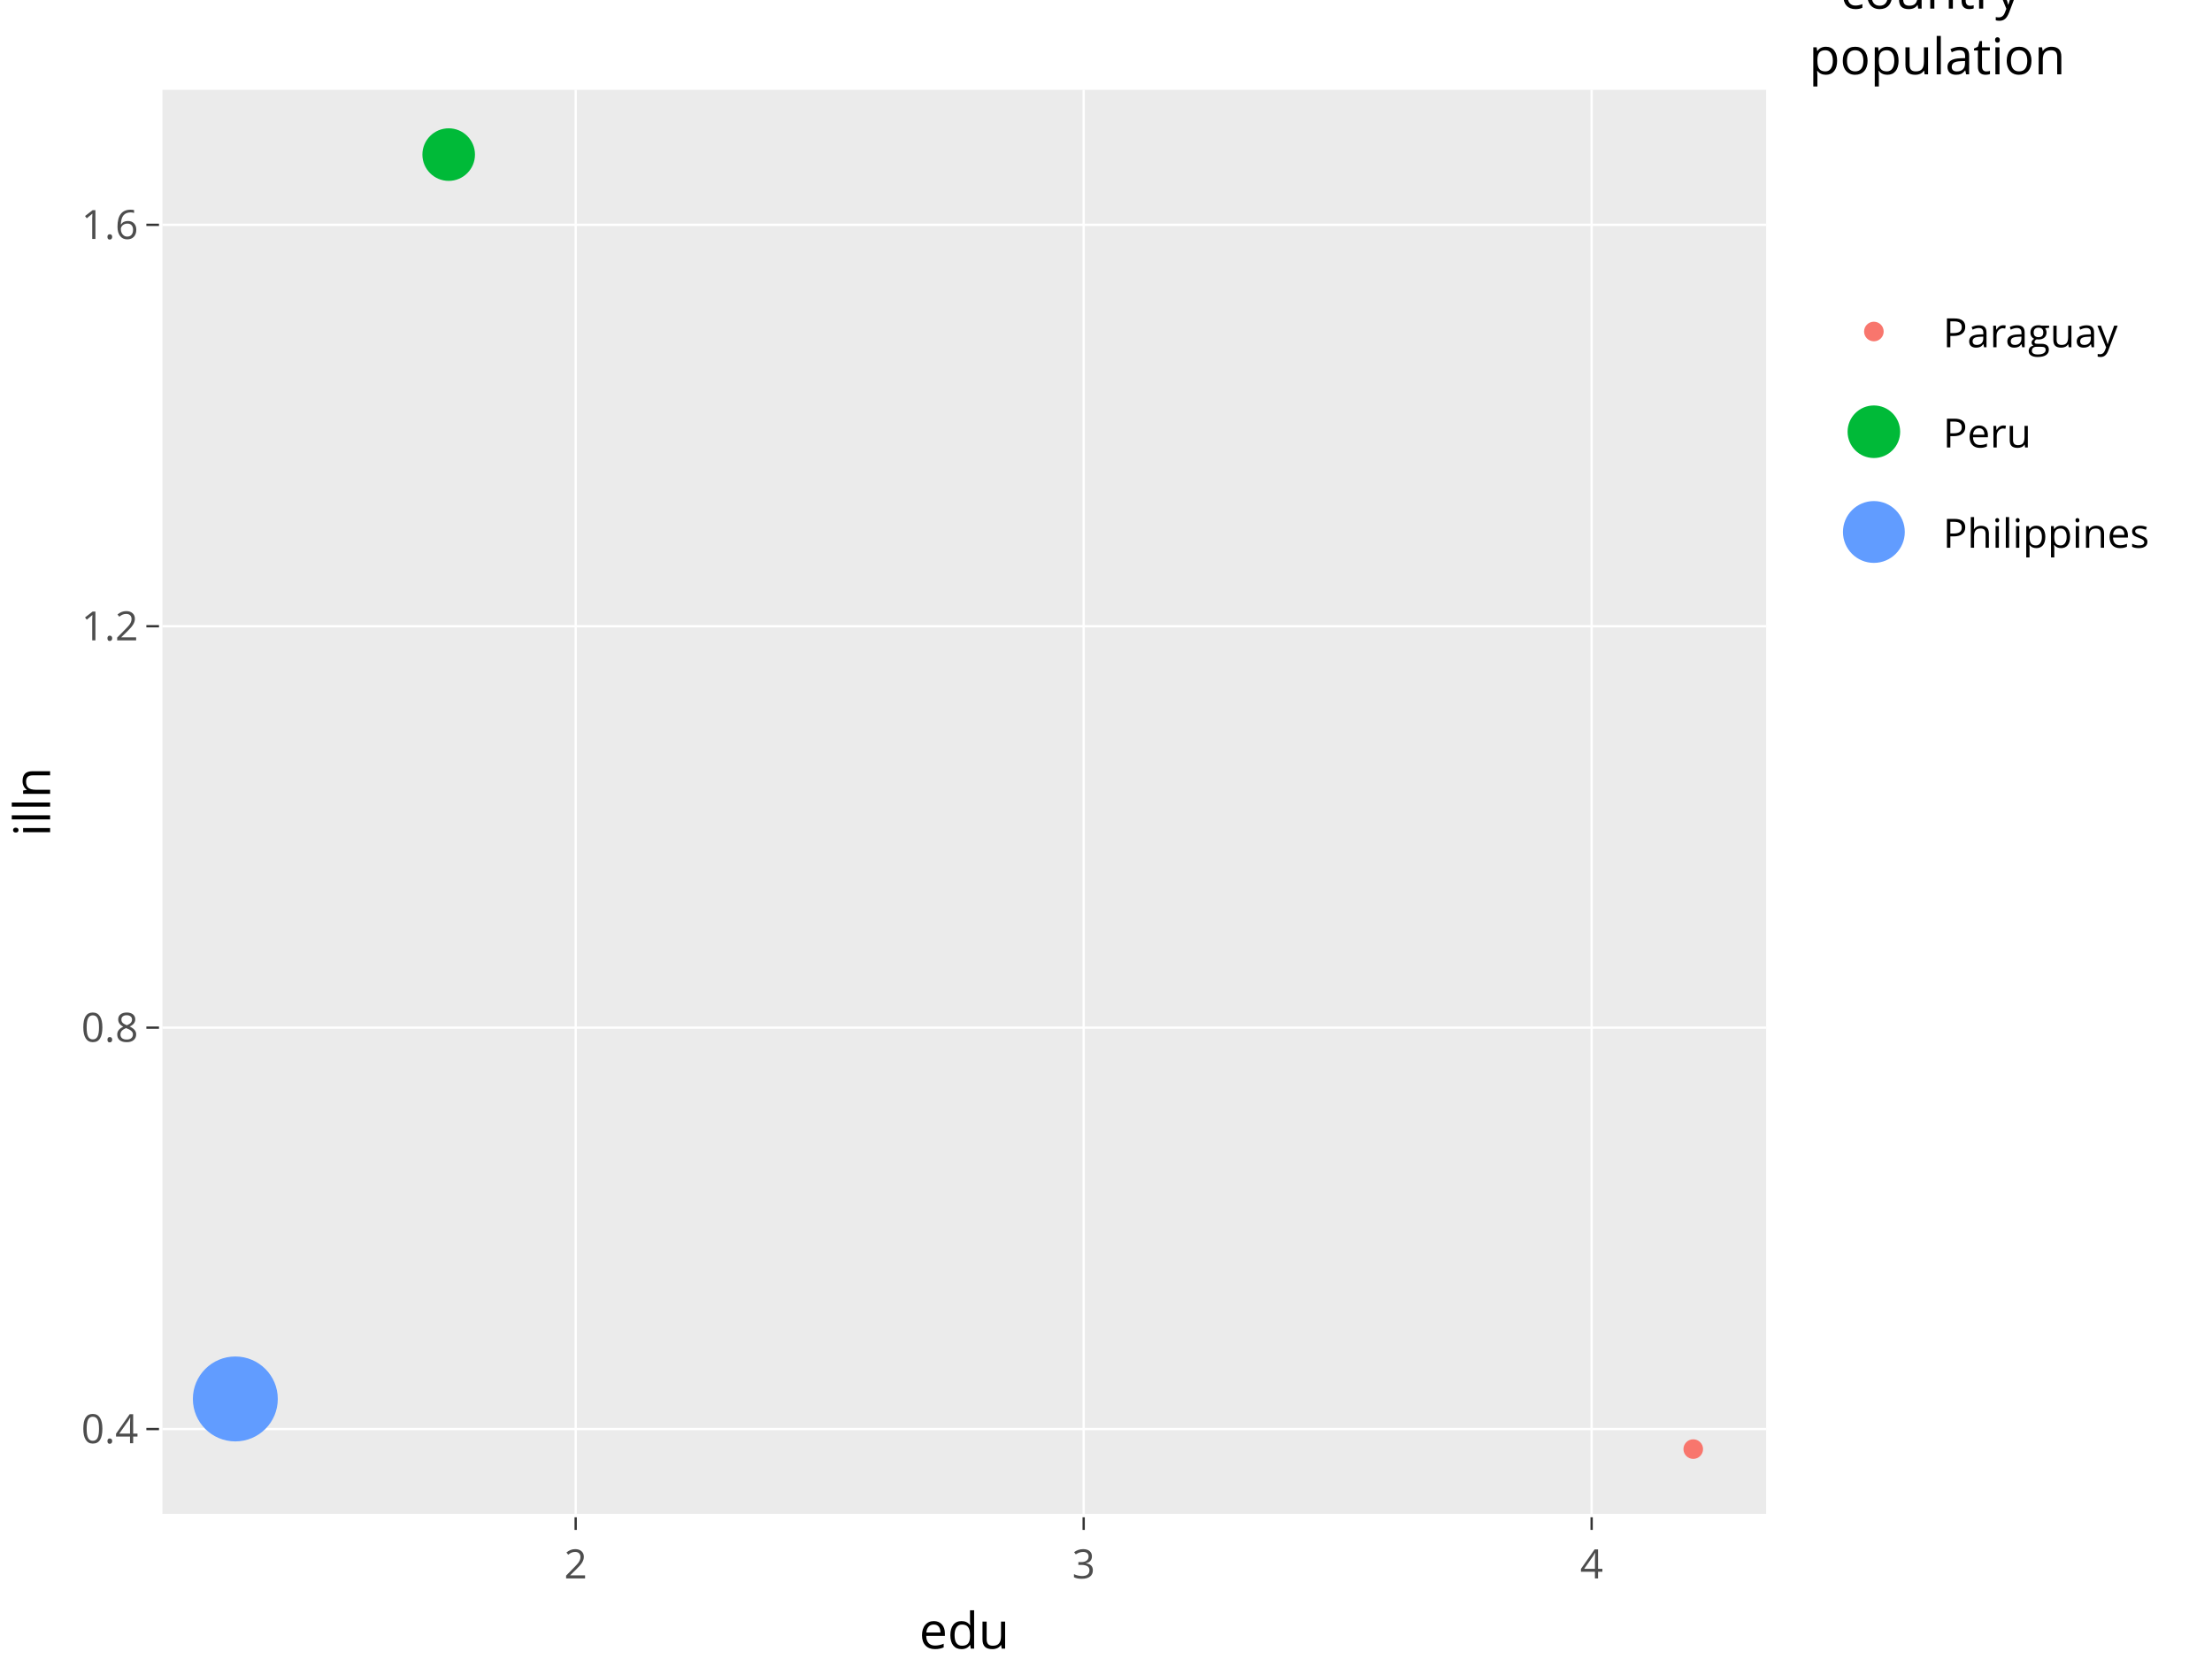
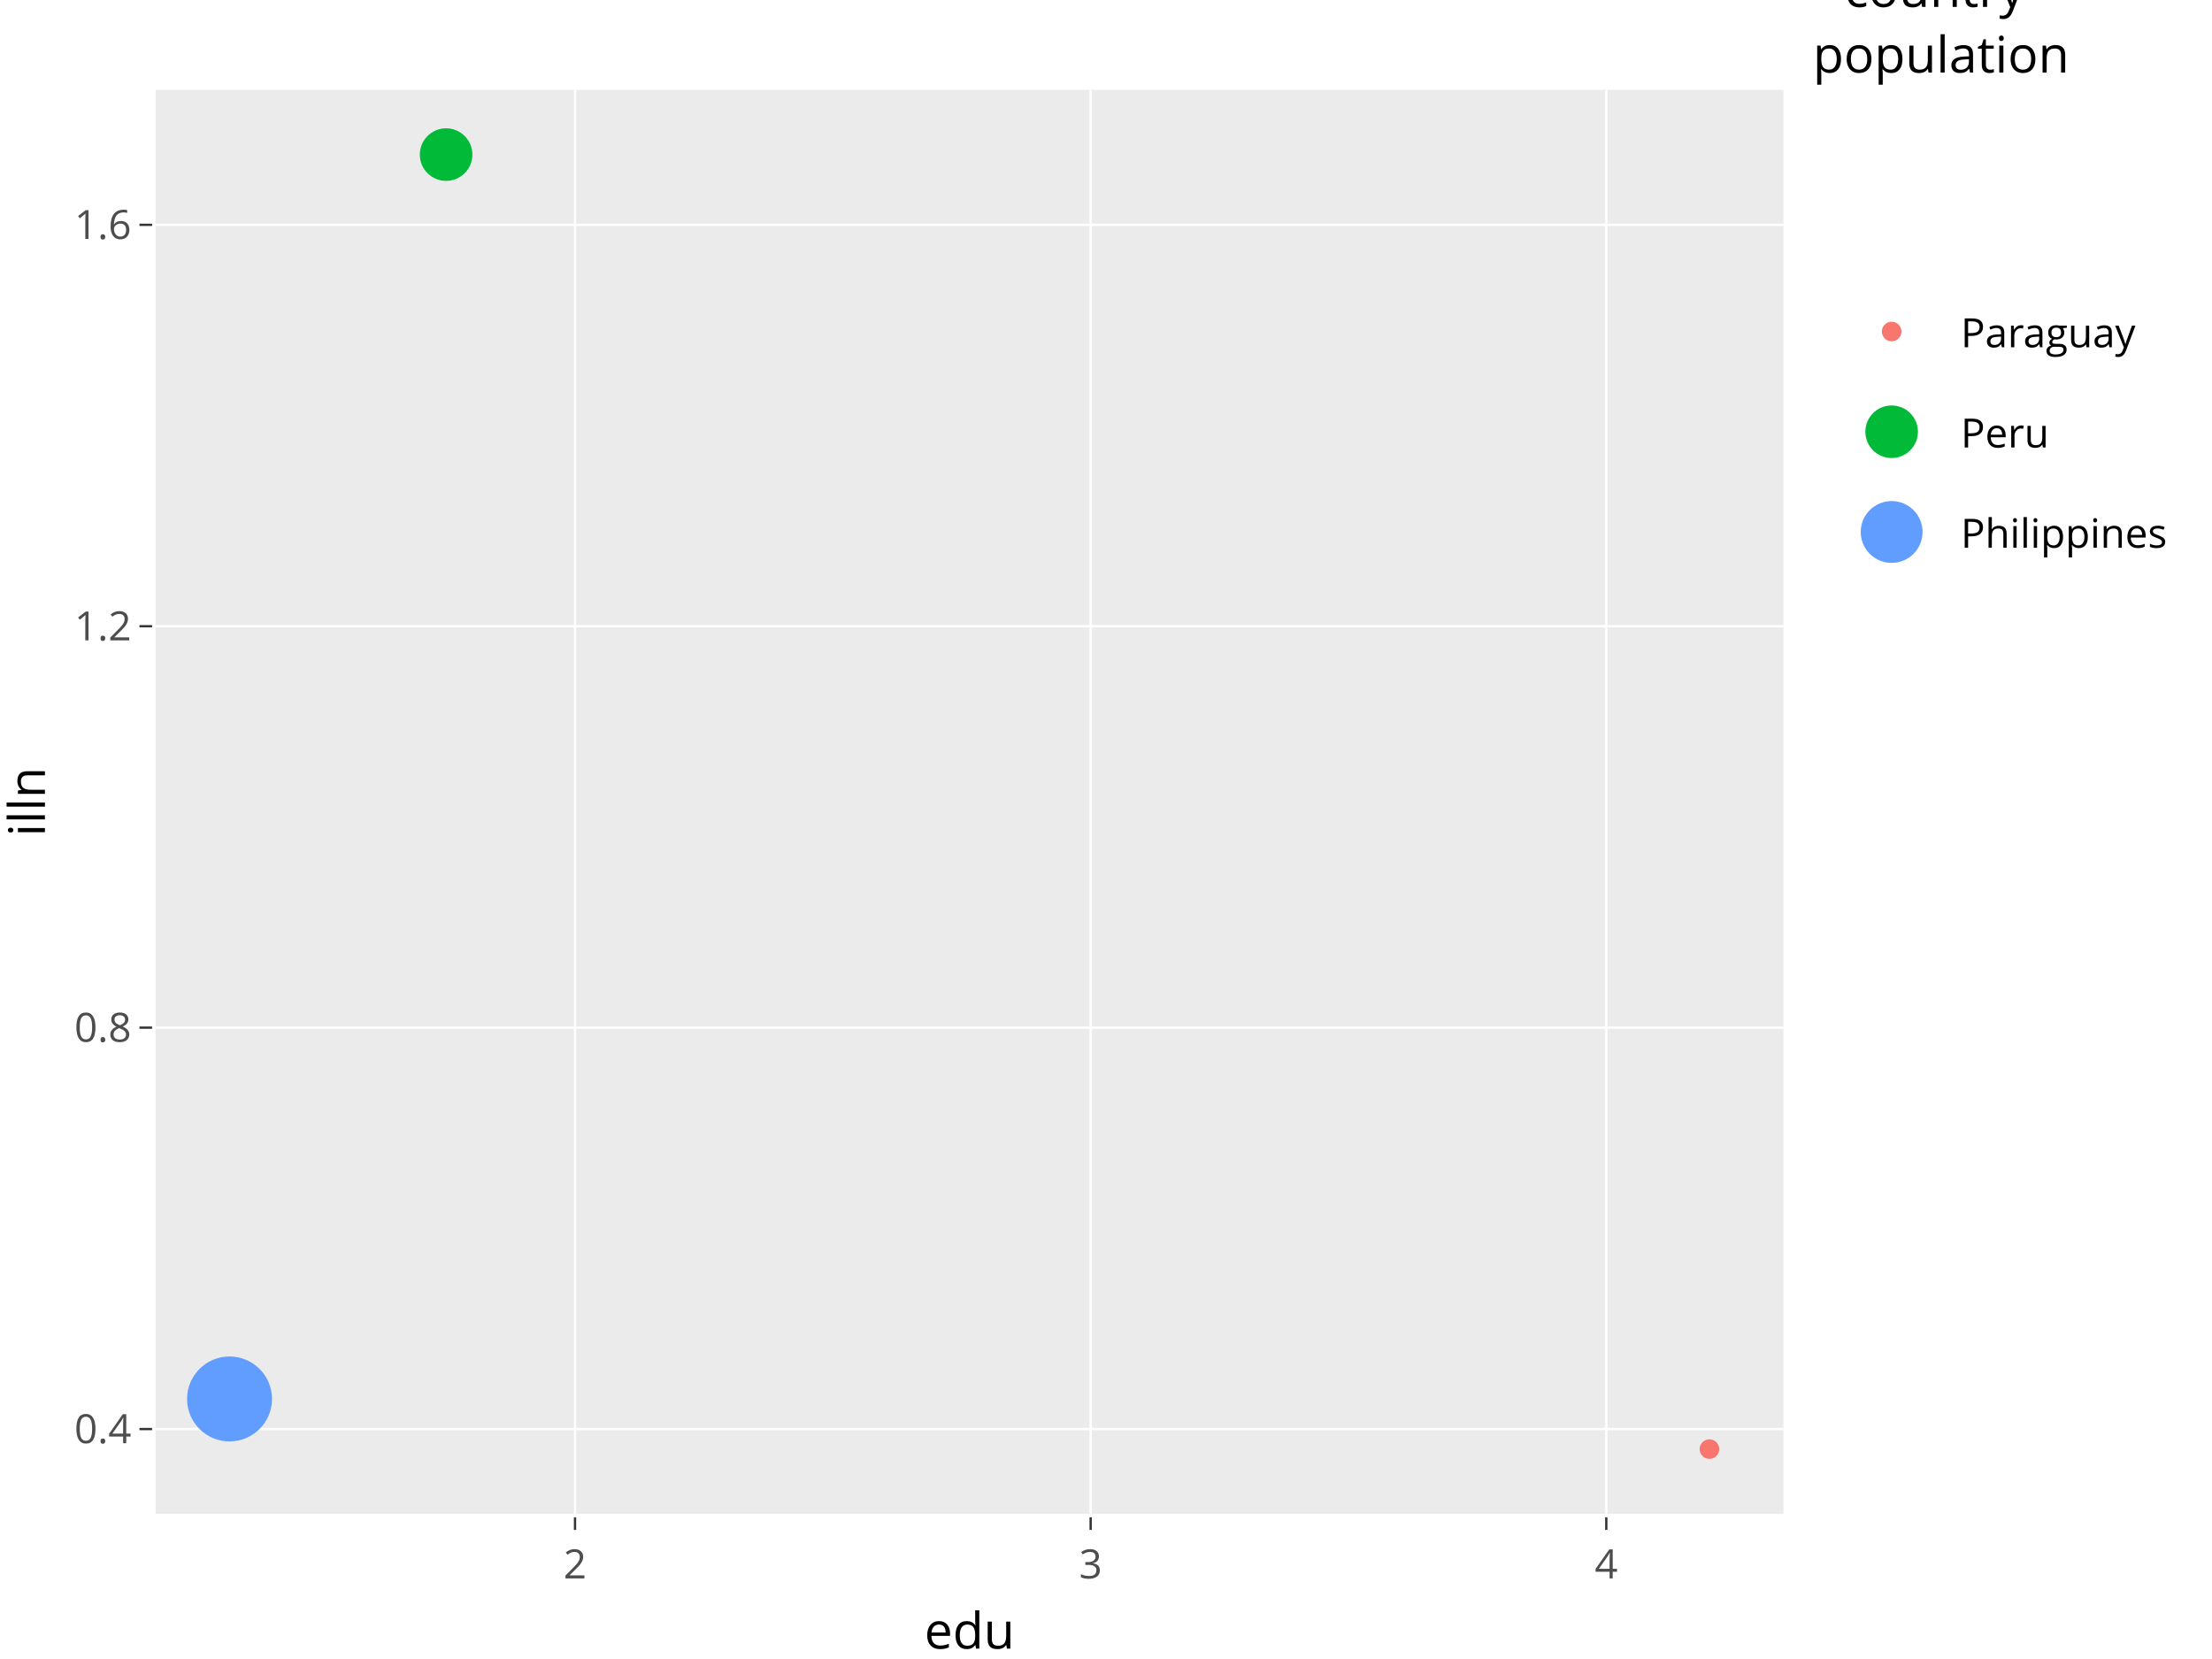
<svg xmlns="http://www.w3.org/2000/svg" class="main-svg" width="640" height="480" viewBox="0 0 640 480">
  <rect x="0" y="0" width="640" height="480" style="fill: rgb(255, 255, 255); fill-opacity: 1;" />
  <defs id="defs-">
    <g class="clips">
      <clipPath id="clipxyplot" class="plotclip">
-         <rect width="464" height="412" />
+         <rect width="471" height="412" />
      </clipPath>
      <clipPath class="axesclip" id="clipx">
-         <rect x="47" y="0" width="464" height="480" />
+         <rect x="45" y="0" width="471" height="480" />
      </clipPath>
      <clipPath class="axesclip" id="clipy">
        <rect x="0" y="26" width="640" height="412" />
      </clipPath>
      <clipPath class="axesclip" id="clipxy">
-         <rect x="47" y="26" width="464" height="412" />
+         <rect x="45" y="26" width="471" height="412" />
      </clipPath>
    </g>
    <g class="gradients" />
  </defs>
  <g class="bglayer">
-     <rect class="bg" x="47" y="26" width="464" height="412" style="fill: rgb(235, 235, 235); fill-opacity: 1; stroke-width: 0;" />
+     <rect class="bg" x="45" y="26" width="471" height="412" style="fill: rgb(235, 235, 235); fill-opacity: 1; stroke-width: 0;" />
  </g>
  <g class="layer-below">
    <g class="imagelayer" />
    <g class="shapelayer" />
  </g>
  <g class="cartesianlayer">
    <g class="subplot xy">
      <g class="layer-subplot">
        <g class="shapelayer" />
        <g class="imagelayer" />
      </g>
      <g class="gridlayer">
        <g class="x">
-           <path class="xgrid crisp" d="M0,26v412" transform="translate(166.56,0)" style="stroke: rgb(255, 255, 255); stroke-opacity: 1; stroke-width: 0.664px;" />
-           <path class="xgrid crisp" d="M0,26v412" transform="translate(313.54,0)" style="stroke: rgb(255, 255, 255); stroke-opacity: 1; stroke-width: 0.664px;" />
-           <path class="xgrid crisp" d="M0,26v412" transform="translate(460.51,0)" style="stroke: rgb(255, 255, 255); stroke-opacity: 1; stroke-width: 0.664px;" />
+           <path class="xgrid crisp" d="M0,26v412" transform="translate(166.37,0)" style="stroke: rgb(255, 255, 255); stroke-opacity: 1; stroke-width: 0.664px;" />
+           <path class="xgrid crisp" d="M0,26v412" transform="translate(315.56,0)" style="stroke: rgb(255, 255, 255); stroke-opacity: 1; stroke-width: 0.664px;" />
+           <path class="xgrid crisp" d="M0,26v412" transform="translate(464.75,0)" style="stroke: rgb(255, 255, 255); stroke-opacity: 1; stroke-width: 0.664px;" />
        </g>
        <g class="y">
-           <path class="ygrid crisp" d="M47,0h464" transform="translate(0,413.47)" style="stroke: rgb(255, 255, 255); stroke-opacity: 1; stroke-width: 0.664px;" />
-           <path class="ygrid crisp" d="M47,0h464" transform="translate(0,297.33)" style="stroke: rgb(255, 255, 255); stroke-opacity: 1; stroke-width: 0.664px;" />
-           <path class="ygrid crisp" d="M47,0h464" transform="translate(0,181.19)" style="stroke: rgb(255, 255, 255); stroke-opacity: 1; stroke-width: 0.664px;" />
-           <path class="ygrid crisp" d="M47,0h464" transform="translate(0,65.05)" style="stroke: rgb(255, 255, 255); stroke-opacity: 1; stroke-width: 0.664px;" />
+           <path class="ygrid crisp" d="M45,0h471" transform="translate(0,413.47)" style="stroke: rgb(255, 255, 255); stroke-opacity: 1; stroke-width: 0.664px;" />
+           <path class="ygrid crisp" d="M45,0h471" transform="translate(0,297.33)" style="stroke: rgb(255, 255, 255); stroke-opacity: 1; stroke-width: 0.664px;" />
+           <path class="ygrid crisp" d="M45,0h471" transform="translate(0,181.19)" style="stroke: rgb(255, 255, 255); stroke-opacity: 1; stroke-width: 0.664px;" />
+           <path class="ygrid crisp" d="M45,0h471" transform="translate(0,65.05)" style="stroke: rgb(255, 255, 255); stroke-opacity: 1; stroke-width: 0.664px;" />
        </g>
      </g>
      <g class="zerolinelayer" />
      <path class="xlines-below" />
      <path class="ylines-below" />
      <g class="overlines-below" />
      <g class="xaxislayer-below" />
      <g class="yaxislayer-below" />
      <g class="overaxes-below" />
-       <g class="plot" transform="translate(47, 26)" clip-path="url(#clipxyplot)">
+       <g class="plot" transform="translate(45, 26)" clip-path="url(#clipxyplot)">
        <g class="scatterlayer mlayer">
          <g class="trace scatter trace-vdiffr-plotly-1" style="stroke-miterlimit: 2; opacity: 1;">
            <g class="points">
-               <path class="point" transform="translate(442.91,393.27)" d="M1.89,0A1.89,1.89 0 1,1 0,-1.89A1.89,1.89 0 0,1 1.89,0Z" style="opacity: 1; stroke-width: 1.89px; fill: rgb(248, 118, 109); fill-opacity: 1; stroke: rgb(248, 118, 109); stroke-opacity: 1;" />
+               <path class="point" transform="translate(449.59,393.27)" d="M1.89,0A1.89,1.89 0 1,1 0,-1.89A1.89,1.89 0 0,1 1.89,0Z" style="opacity: 1; stroke-width: 1.89px; fill: rgb(248, 118, 109); fill-opacity: 1; stroke: rgb(248, 118, 109); stroke-opacity: 1;" />
            </g>
          </g>
          <g class="trace scatter trace-vdiffr-plotly-2" style="stroke-miterlimit: 2; opacity: 1;">
            <g class="points">
-               <path class="point" transform="translate(82.82,18.73)" d="M6.66,0A6.66,6.66 0 1,1 0,-6.66A6.66,6.66 0 0,1 6.66,0Z" style="opacity: 1; stroke-width: 1.89px; fill: rgb(0, 186, 56); fill-opacity: 1; stroke: rgb(0, 186, 56); stroke-opacity: 1;" />
+               <path class="point" transform="translate(84.07,18.73)" d="M6.66,0A6.66,6.66 0 1,1 0,-6.66A6.66,6.66 0 0,1 6.66,0Z" style="opacity: 1; stroke-width: 1.89px; fill: rgb(0, 186, 56); fill-opacity: 1; stroke: rgb(0, 186, 56); stroke-opacity: 1;" />
            </g>
          </g>
          <g class="trace scatter trace-vdiffr-plotly-3" style="stroke-miterlimit: 2; opacity: 1;">
            <g class="points">
-               <path class="point" transform="translate(21.09,378.76)" d="M11.34,0A11.34,11.34 0 1,1 0,-11.34A11.34,11.34 0 0,1 11.34,0Z" style="opacity: 1; stroke-width: 1.89px; fill: rgb(97, 156, 255); fill-opacity: 1; stroke: rgb(97, 156, 255); stroke-opacity: 1;" />
+               <path class="point" transform="translate(21.41,378.76)" d="M11.34,0A11.34,11.34 0 1,1 0,-11.34A11.34,11.34 0 0,1 11.34,0Z" style="opacity: 1; stroke-width: 1.89px; fill: rgb(97, 156, 255); fill-opacity: 1; stroke: rgb(97, 156, 255); stroke-opacity: 1;" />
            </g>
          </g>
        </g>
      </g>
      <g class="overplot" />
      <path class="xlines-above crisp" d="" style="fill: none; stroke-width: 1px; stroke: rgb(0, 0, 0); stroke-opacity: 0;" />
      <path class="ylines-above crisp" d="" style="fill: none; stroke-width: 1px; stroke: rgb(0, 0, 0); stroke-opacity: 0;" />
      <g class="overlines-above" />
      <g class="xaxislayer-above">
-         <path class="xtick ticks crisp" d="M0,439v3.653" transform="translate(166.56,0)" style="stroke: rgb(51, 51, 51); stroke-opacity: 1; stroke-width: 0.664px;" />
-         <path class="xtick ticks crisp" d="M0,439v3.653" transform="translate(313.54,0)" style="stroke: rgb(51, 51, 51); stroke-opacity: 1; stroke-width: 0.664px;" />
-         <path class="xtick ticks crisp" d="M0,439v3.653" transform="translate(460.51,0)" style="stroke: rgb(51, 51, 51); stroke-opacity: 1; stroke-width: 0.664px;" />
+         <path class="xtick ticks crisp" d="M0,439v3.653" transform="translate(166.37,0)" style="stroke: rgb(51, 51, 51); stroke-opacity: 1; stroke-width: 0.664px;" />
+         <path class="xtick ticks crisp" d="M0,439v3.653" transform="translate(315.56,0)" style="stroke: rgb(51, 51, 51); stroke-opacity: 1; stroke-width: 0.664px;" />
+         <path class="xtick ticks crisp" d="M0,439v3.653" transform="translate(464.75,0)" style="stroke: rgb(51, 51, 51); stroke-opacity: 1; stroke-width: 0.664px;" />
        <g class="xtick">
-           <text text-anchor="middle" x="0" y="456.68" transform="translate(166.56,0)" style="font-family: 'Open Sans', verdana, arial, sans-serif; font-size: 11.69px; fill: rgb(77, 77, 77); fill-opacity: 1; white-space: pre;">2</text>
+           <text text-anchor="middle" x="0" y="456.68" transform="translate(166.37,0)" style="font-family: 'Open Sans', verdana, arial, sans-serif; font-size: 11.69px; fill: rgb(77, 77, 77); fill-opacity: 1; white-space: pre;">2</text>
        </g>
        <g class="xtick">
-           <text text-anchor="middle" x="0" y="456.68" transform="translate(313.54,0)" style="font-family: 'Open Sans', verdana, arial, sans-serif; font-size: 11.69px; fill: rgb(77, 77, 77); fill-opacity: 1; white-space: pre;">3</text>
+           <text text-anchor="middle" x="0" y="456.68" transform="translate(315.56,0)" style="font-family: 'Open Sans', verdana, arial, sans-serif; font-size: 11.69px; fill: rgb(77, 77, 77); fill-opacity: 1; white-space: pre;">3</text>
        </g>
        <g class="xtick">
-           <text text-anchor="middle" x="0" y="456.68" transform="translate(460.51,0)" style="font-family: 'Open Sans', verdana, arial, sans-serif; font-size: 11.69px; fill: rgb(77, 77, 77); fill-opacity: 1; white-space: pre;">4</text>
+           <text text-anchor="middle" x="0" y="456.68" transform="translate(464.75,0)" style="font-family: 'Open Sans', verdana, arial, sans-serif; font-size: 11.69px; fill: rgb(77, 77, 77); fill-opacity: 1; white-space: pre;">4</text>
        </g>
      </g>
      <g class="yaxislayer-above">
-         <path class="ytick ticks crisp" d="M46,0h-3.653" transform="translate(0,413.47)" style="stroke: rgb(51, 51, 51); stroke-opacity: 1; stroke-width: 0.664px;" />
-         <path class="ytick ticks crisp" d="M46,0h-3.653" transform="translate(0,297.33)" style="stroke: rgb(51, 51, 51); stroke-opacity: 1; stroke-width: 0.664px;" />
-         <path class="ytick ticks crisp" d="M46,0h-3.653" transform="translate(0,181.19)" style="stroke: rgb(51, 51, 51); stroke-opacity: 1; stroke-width: 0.664px;" />
-         <path class="ytick ticks crisp" d="M46,0h-3.653" transform="translate(0,65.05)" style="stroke: rgb(51, 51, 51); stroke-opacity: 1; stroke-width: 0.664px;" />
+         <path class="ytick ticks crisp" d="M44,0h-3.653" transform="translate(0,413.47)" style="stroke: rgb(51, 51, 51); stroke-opacity: 1; stroke-width: 0.664px;" />
+         <path class="ytick ticks crisp" d="M44,0h-3.653" transform="translate(0,297.33)" style="stroke: rgb(51, 51, 51); stroke-opacity: 1; stroke-width: 0.664px;" />
+         <path class="ytick ticks crisp" d="M44,0h-3.653" transform="translate(0,181.19)" style="stroke: rgb(51, 51, 51); stroke-opacity: 1; stroke-width: 0.664px;" />
+         <path class="ytick ticks crisp" d="M44,0h-3.653" transform="translate(0,65.05)" style="stroke: rgb(51, 51, 51); stroke-opacity: 1; stroke-width: 0.664px;" />
        <g class="ytick">
-           <text text-anchor="end" x="40.009" y="4.091" transform="translate(0,413.47)" style="font-family: 'Open Sans', verdana, arial, sans-serif; font-size: 11.69px; fill: rgb(77, 77, 77); fill-opacity: 1; white-space: pre;">0.4</text>
+           <text text-anchor="end" x="38.009" y="4.091" transform="translate(0,413.47)" style="font-family: 'Open Sans', verdana, arial, sans-serif; font-size: 11.69px; fill: rgb(77, 77, 77); fill-opacity: 1; white-space: pre;">0.4</text>
        </g>
        <g class="ytick">
-           <text text-anchor="end" x="40.009" y="4.091" transform="translate(0,297.33)" style="font-family: 'Open Sans', verdana, arial, sans-serif; font-size: 11.69px; fill: rgb(77, 77, 77); fill-opacity: 1; white-space: pre;">0.8</text>
+           <text text-anchor="end" x="38.009" y="4.091" transform="translate(0,297.33)" style="font-family: 'Open Sans', verdana, arial, sans-serif; font-size: 11.69px; fill: rgb(77, 77, 77); fill-opacity: 1; white-space: pre;">0.8</text>
        </g>
        <g class="ytick">
-           <text text-anchor="end" x="40.009" y="4.091" transform="translate(0,181.19)" style="font-family: 'Open Sans', verdana, arial, sans-serif; font-size: 11.69px; fill: rgb(77, 77, 77); fill-opacity: 1; white-space: pre;">1.2</text>
+           <text text-anchor="end" x="38.009" y="4.091" transform="translate(0,181.19)" style="font-family: 'Open Sans', verdana, arial, sans-serif; font-size: 11.69px; fill: rgb(77, 77, 77); fill-opacity: 1; white-space: pre;">1.2</text>
        </g>
        <g class="ytick">
-           <text text-anchor="end" x="40.009" y="4.091" transform="translate(0,65.05)" style="font-family: 'Open Sans', verdana, arial, sans-serif; font-size: 11.69px; fill: rgb(77, 77, 77); fill-opacity: 1; white-space: pre;">1.6</text>
+           <text text-anchor="end" x="38.009" y="4.091" transform="translate(0,65.05)" style="font-family: 'Open Sans', verdana, arial, sans-serif; font-size: 11.69px; fill: rgb(77, 77, 77); fill-opacity: 1; white-space: pre;">1.6</text>
        </g>
      </g>
      <g class="overaxes-above" />
    </g>
  </g>
  <g class="polarlayer" />
  <g class="ternarylayer" />
  <g class="geolayer" />
  <g class="pielayer" />
  <g class="glimages" />
  <defs id="topdefs-">
    <g class="clips" />
    <clipPath id="legend">
-       <rect width="108.22" height="87.22" x="1.89" y="1.89" />
+       <rect width="103.22" height="87.22" x="1.89" y="1.89" />
    </clipPath>
  </defs>
  <g class="layer-above">
    <g class="imagelayer" />
    <g class="shapelayer">
-       <path data-index="0" fill-rule="evenodd" d="M47,438H511V26H47Z" style="opacity: 1; stroke: rgb(0, 0, 0); stroke-opacity: 0; fill: rgb(0, 0, 0); fill-opacity: 0; stroke-width: 0px;" />
+       <path data-index="0" fill-rule="evenodd" d="M45,438H516V26H45Z" style="opacity: 1; stroke: rgb(0, 0, 0); stroke-opacity: 0; fill: rgb(0, 0, 0); fill-opacity: 0; stroke-width: 0px;" />
    </g>
  </g>
  <g class="infolayer">
-     <g class="legend" pointer-events="all" transform="translate(520.28, 79.52756)">
-       <rect class="bg" shape-rendering="crispEdges" style="stroke: rgb(0, 0, 0); stroke-opacity: 0; fill: rgb(255, 255, 255); fill-opacity: 1; stroke-width: 1.89px;" width="110.11" height="89.11" x="0.945" y="0.945" />
+     <g class="legend" pointer-events="all" transform="translate(525.42, 79.52756)">
+       <rect class="bg" shape-rendering="crispEdges" width="105.11" height="89.11" x="0.945" y="0.945" style="stroke: rgb(0, 0, 0); stroke-opacity: 0; fill: rgb(255, 255, 255); fill-opacity: 1; stroke-width: 1.89px;" />
      <g class="scrollbox" transform="translate(0, 0)" clip-path="url(#legend)">
        <g class="groups" transform="translate(0, 0)">
          <g class="traces" transform="translate(1.889764, 16.38976)" style="opacity: 1;">
            <g class="layers" style="opacity: 1;">
              <g class="legendfill" />
              <g class="legendlines" />
              <g class="legendsymbols">
                <g class="legendpoints">
                  <path class="scatterpts" transform="translate(20,0)" d="M1.89,0A1.89,1.89 0 1,1 0,-1.89A1.89,1.89 0 0,1 1.89,0Z" style="opacity: 1; stroke-width: 1.89px; fill: rgb(248, 118, 109); fill-opacity: 1; stroke: rgb(248, 118, 109); stroke-opacity: 1;" />
                </g>
              </g>
            </g>
            <text class="legendtext user-select-none" text-anchor="start" x="40" y="4.559" style="font-family: 'Open Sans', verdana, arial, sans-serif; font-size: 11.69px; fill: rgb(0, 0, 0); fill-opacity: 1; white-space: pre;">Paraguay</text>
-             <rect class="legendtoggle" pointer-events="all" style="cursor: pointer; fill: rgb(0, 0, 0); fill-opacity: 0;" x="0" y="-9.5" width="152" height="19" />
+             <rect class="legendtoggle" pointer-events="all" x="0" y="-9.5" width="147" height="19" style="cursor: pointer; fill: rgb(0, 0, 0); fill-opacity: 0;" />
          </g>
        </g>
        <g class="groups" transform="translate(0, 10)">
          <g class="traces" transform="translate(1.889764, 35.38976)" style="opacity: 1;">
            <g class="layers" style="opacity: 1;">
              <g class="legendfill" />
              <g class="legendlines" />
              <g class="legendsymbols">
                <g class="legendpoints">
                  <path class="scatterpts" transform="translate(20,0)" d="M6.66,0A6.66,6.66 0 1,1 0,-6.66A6.66,6.66 0 0,1 6.66,0Z" style="opacity: 1; stroke-width: 1.89px; fill: rgb(0, 186, 56); fill-opacity: 1; stroke: rgb(0, 186, 56); stroke-opacity: 1;" />
                </g>
              </g>
            </g>
            <text class="legendtext user-select-none" text-anchor="start" x="40" y="4.559" style="font-family: 'Open Sans', verdana, arial, sans-serif; font-size: 11.69px; fill: rgb(0, 0, 0); fill-opacity: 1; white-space: pre;">Peru</text>
-             <rect class="legendtoggle" pointer-events="all" style="cursor: pointer; fill: rgb(0, 0, 0); fill-opacity: 0;" x="0" y="-9.5" width="152" height="19" />
+             <rect class="legendtoggle" pointer-events="all" x="0" y="-9.5" width="147" height="19" style="cursor: pointer; fill: rgb(0, 0, 0); fill-opacity: 0;" />
          </g>
        </g>
        <g class="groups" transform="translate(0, 20)">
          <g class="traces" transform="translate(1.889764, 54.38976)" style="opacity: 1;">
            <g class="layers" style="opacity: 1;">
              <g class="legendfill" />
              <g class="legendlines" />
              <g class="legendsymbols">
                <g class="legendpoints">
                  <path class="scatterpts" transform="translate(20,0)" d="M8,0A8,8 0 1,1 0,-8A8,8 0 0,1 8,0Z" style="opacity: 1; stroke-width: 1.89px; fill: rgb(97, 156, 255); fill-opacity: 1; stroke: rgb(97, 156, 255); stroke-opacity: 1;" />
                </g>
              </g>
            </g>
            <text class="legendtext user-select-none" text-anchor="start" x="40" y="4.559" style="font-family: 'Open Sans', verdana, arial, sans-serif; font-size: 11.69px; fill: rgb(0, 0, 0); fill-opacity: 1; white-space: pre;">Philippines</text>
-             <rect class="legendtoggle" pointer-events="all" x="0" y="-9.5" width="152" height="19" style="cursor: pointer; fill: rgb(0, 0, 0); fill-opacity: 0;" />
+             <rect class="legendtoggle" pointer-events="all" x="0" y="-9.5" width="147" height="19" style="cursor: pointer; fill: rgb(0, 0, 0); fill-opacity: 0;" />
          </g>
        </g>
      </g>
-       <rect class="scrollbar" rx="20" ry="3" width="0" height="0" style="fill: rgb(128, 139, 164); fill-opacity: 1;" x="0" y="0" />
+       <rect class="scrollbar" rx="20" ry="3" width="0" height="0" x="0" y="0" style="fill: rgb(128, 139, 164); fill-opacity: 1;" />
    </g>
    <g class="g-gtitle" />
    <g class="g-xtitle" transform="translate(0,-14.83562)">
-       <text class="xtitle" x="279" y="491.836" text-anchor="middle" style="font-family: 'Open Sans', verdana, arial, sans-serif; font-size: 14.61px; fill: rgb(0, 0, 0); opacity: 1; font-weight: normal; white-space: pre;">edu</text>
+       <text class="xtitle" x="280.5" y="491.836" text-anchor="middle" style="font-family: 'Open Sans', verdana, arial, sans-serif; font-size: 14.61px; fill: rgb(0, 0, 0); opacity: 1; font-weight: normal; white-space: pre;">edu</text>
    </g>
-     <g class="g-ytitle" transform="translate(6.723633,0)">
-       <text class="ytitle" transform="rotate(-90,7.776256,232)" x="7.776" y="232" text-anchor="middle" style="font-family: 'Open Sans', verdana, arial, sans-serif; font-size: 14.61px; fill: rgb(0, 0, 0); opacity: 1; font-weight: normal; white-space: pre;">illn</text>
+     <g class="g-ytitle" transform="translate(7.223633,0)">
+       <text class="ytitle" transform="rotate(-90,5.776256,232)" x="5.776" y="232" text-anchor="middle" style="font-family: 'Open Sans', verdana, arial, sans-serif; font-size: 14.61px; fill: rgb(0, 0, 0); opacity: 1; font-weight: normal; white-space: pre;">illn</text>
    </g>
    <g class="annotation" data-index="0" style="opacity: 1;">
-       <g class="annotation-text-g" transform="rotate(0,560.78,6)">
-         <g class="cursor-pointer" transform="translate(520, -14)">
-           <rect class="bg" x="0.5" y="0.5" width="80" height="39" style="stroke-width: 1px; stroke: rgb(0, 0, 0); stroke-opacity: 0; fill: rgb(0, 0, 0); fill-opacity: 0;" />
-           <text class="annotation-text" text-anchor="middle" x="40.484" y="16.5" style="font-family: 'Open Sans', verdana, arial, sans-serif; font-size: 14.612px; fill: rgb(0, 0, 0); fill-opacity: 1; white-space: pre;">
-             <tspan class="line" dy="0em" x="40.484" y="16.5">country</tspan>
-             <tspan class="line" dy="1.3em" x="40.484" y="16.5">population</tspan>
+       <g class="annotation-text-g" transform="rotate(0,561.92,6.5)">
+         <g class="cursor-pointer" transform="translate(525, -13)">
+           <rect class="bg" x="0.5" y="0.5" width="72" height="38" style="stroke-width: 1px; stroke: rgb(0, 0, 0); stroke-opacity: 0; fill: rgb(0, 0, 0); fill-opacity: 0;" />
+           <text class="annotation-text" text-anchor="middle" x="36.609" y="15" style="font-family: 'Open Sans', verdana, arial, sans-serif; font-size: 14.612px; fill: rgb(0, 0, 0); fill-opacity: 1; white-space: pre;">
+             <tspan class="line" dy="0em" x="36.609" y="15">country</tspan>
+             <tspan class="line" dy="1.3em" x="36.609" y="15">population</tspan>
          </text>
        </g>
      </g>
    </g>
  </g>
</svg>
